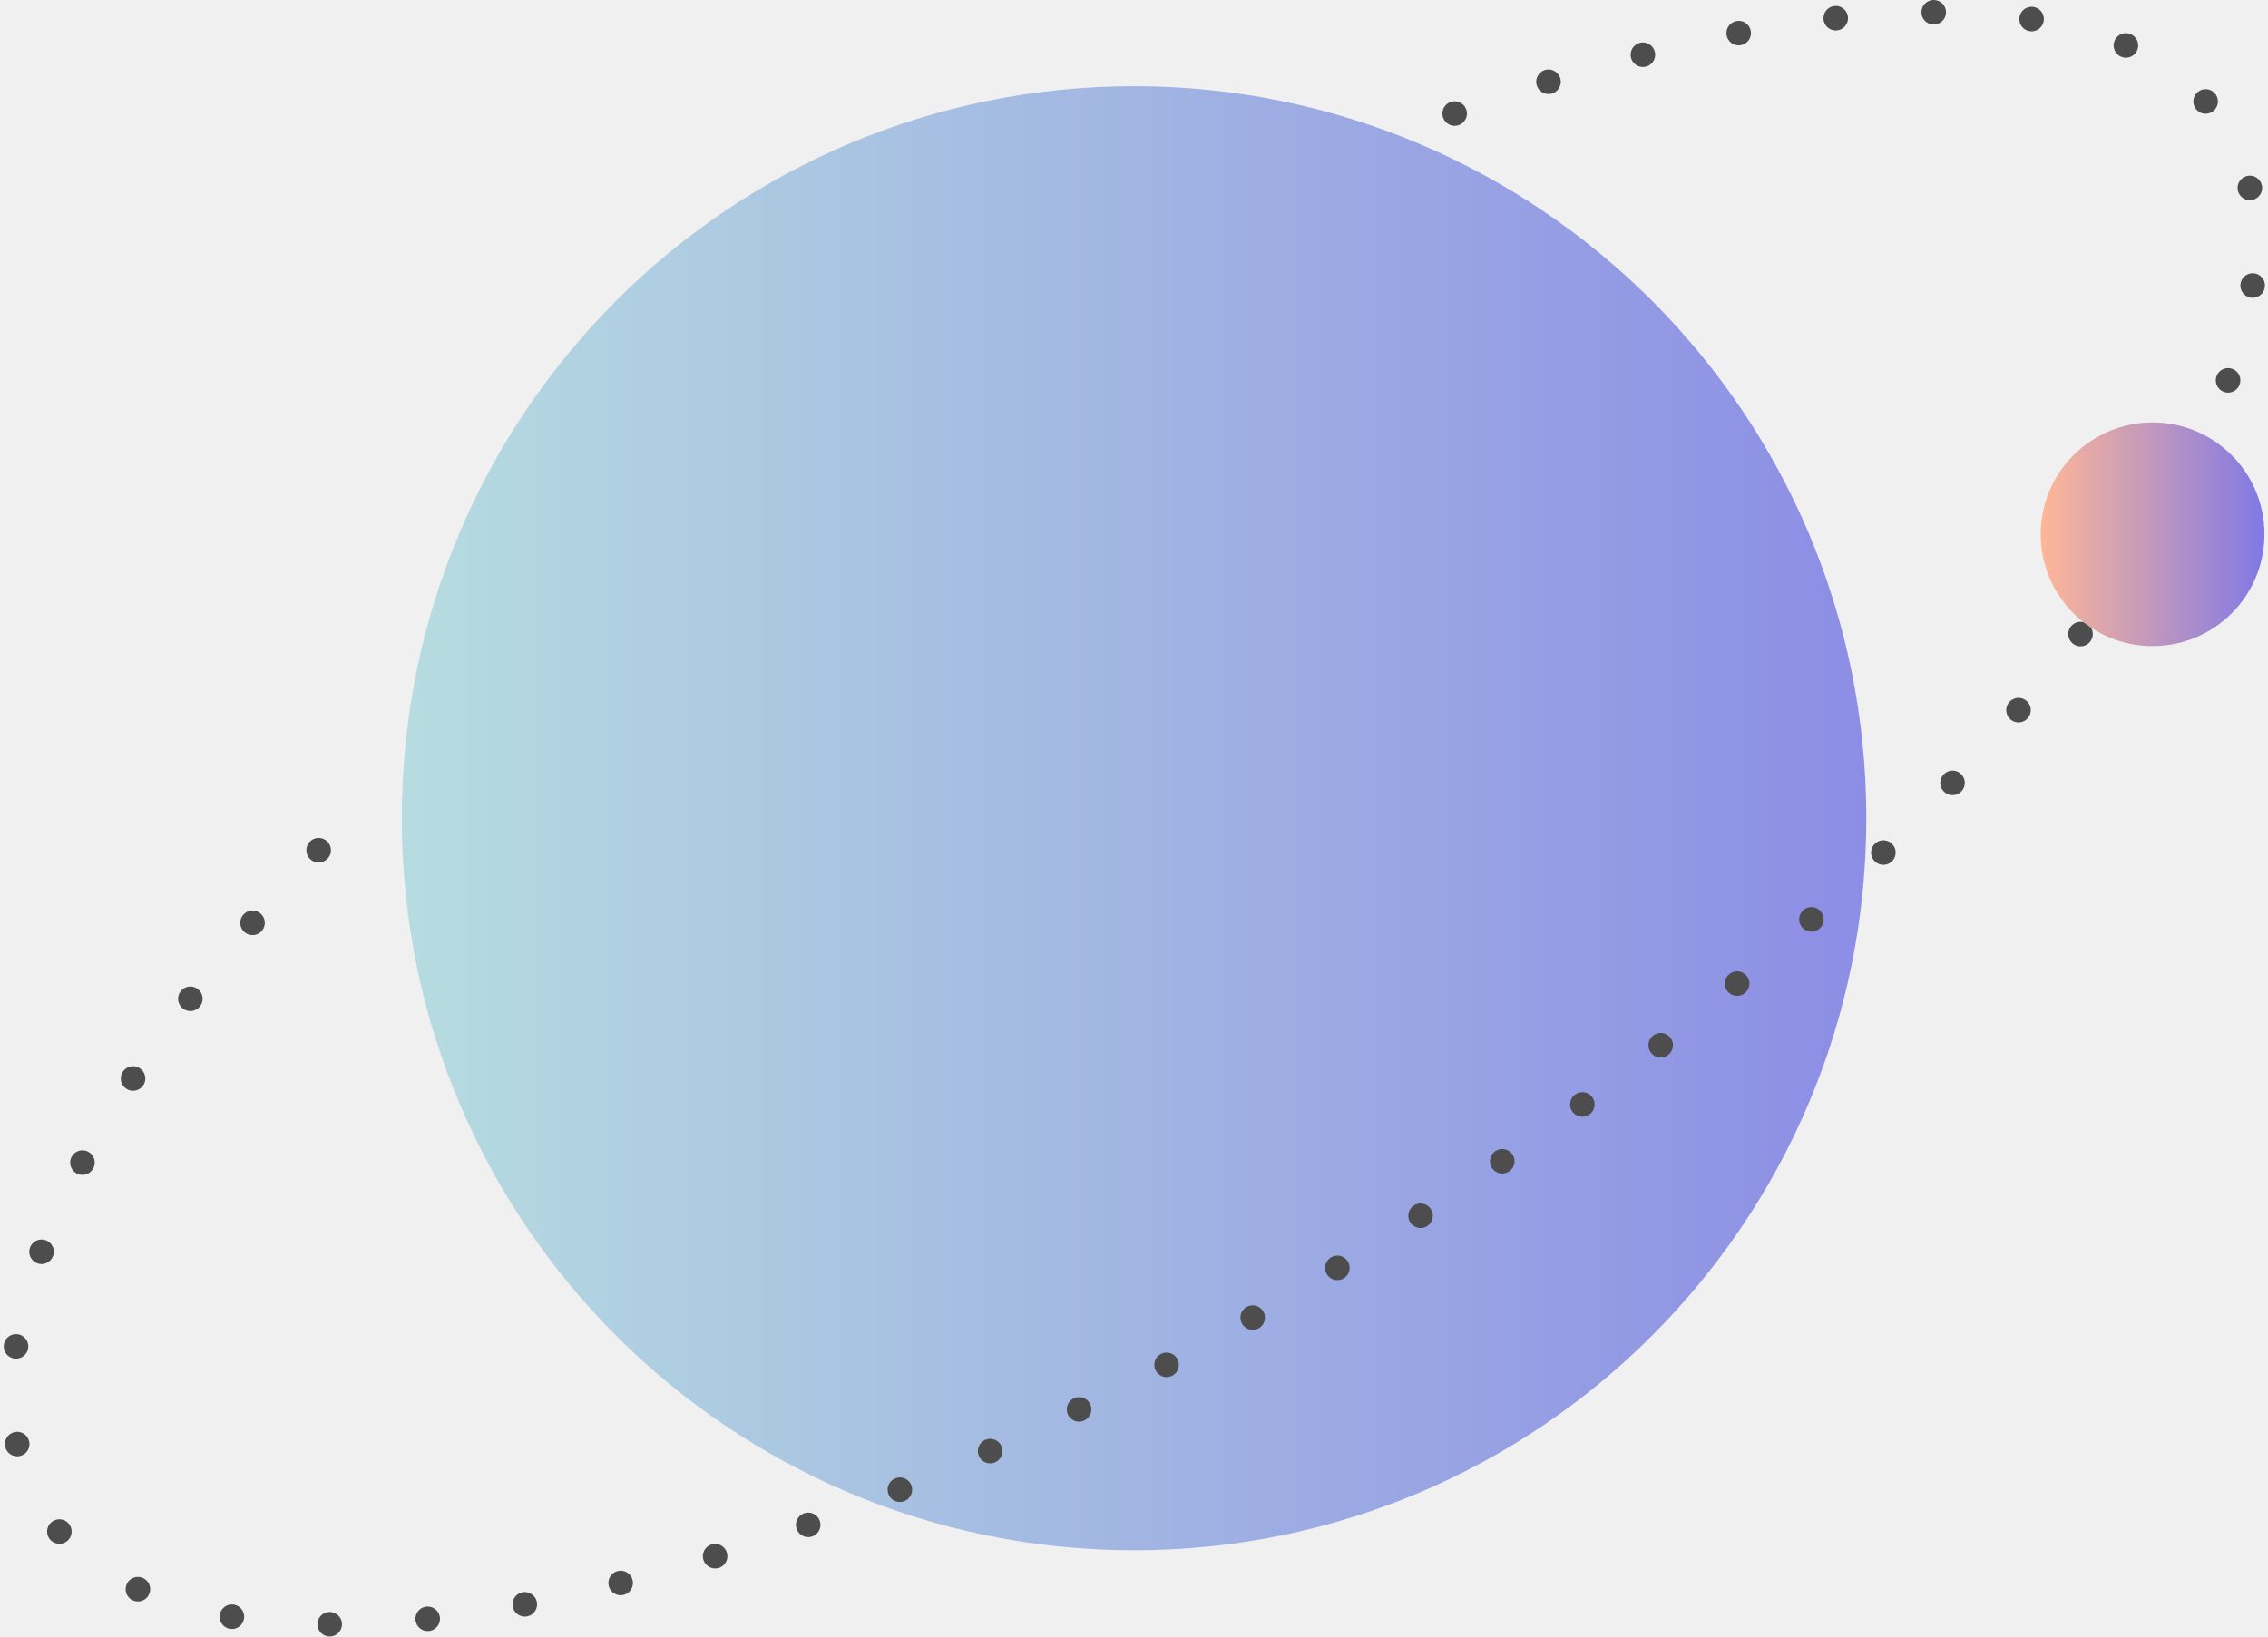
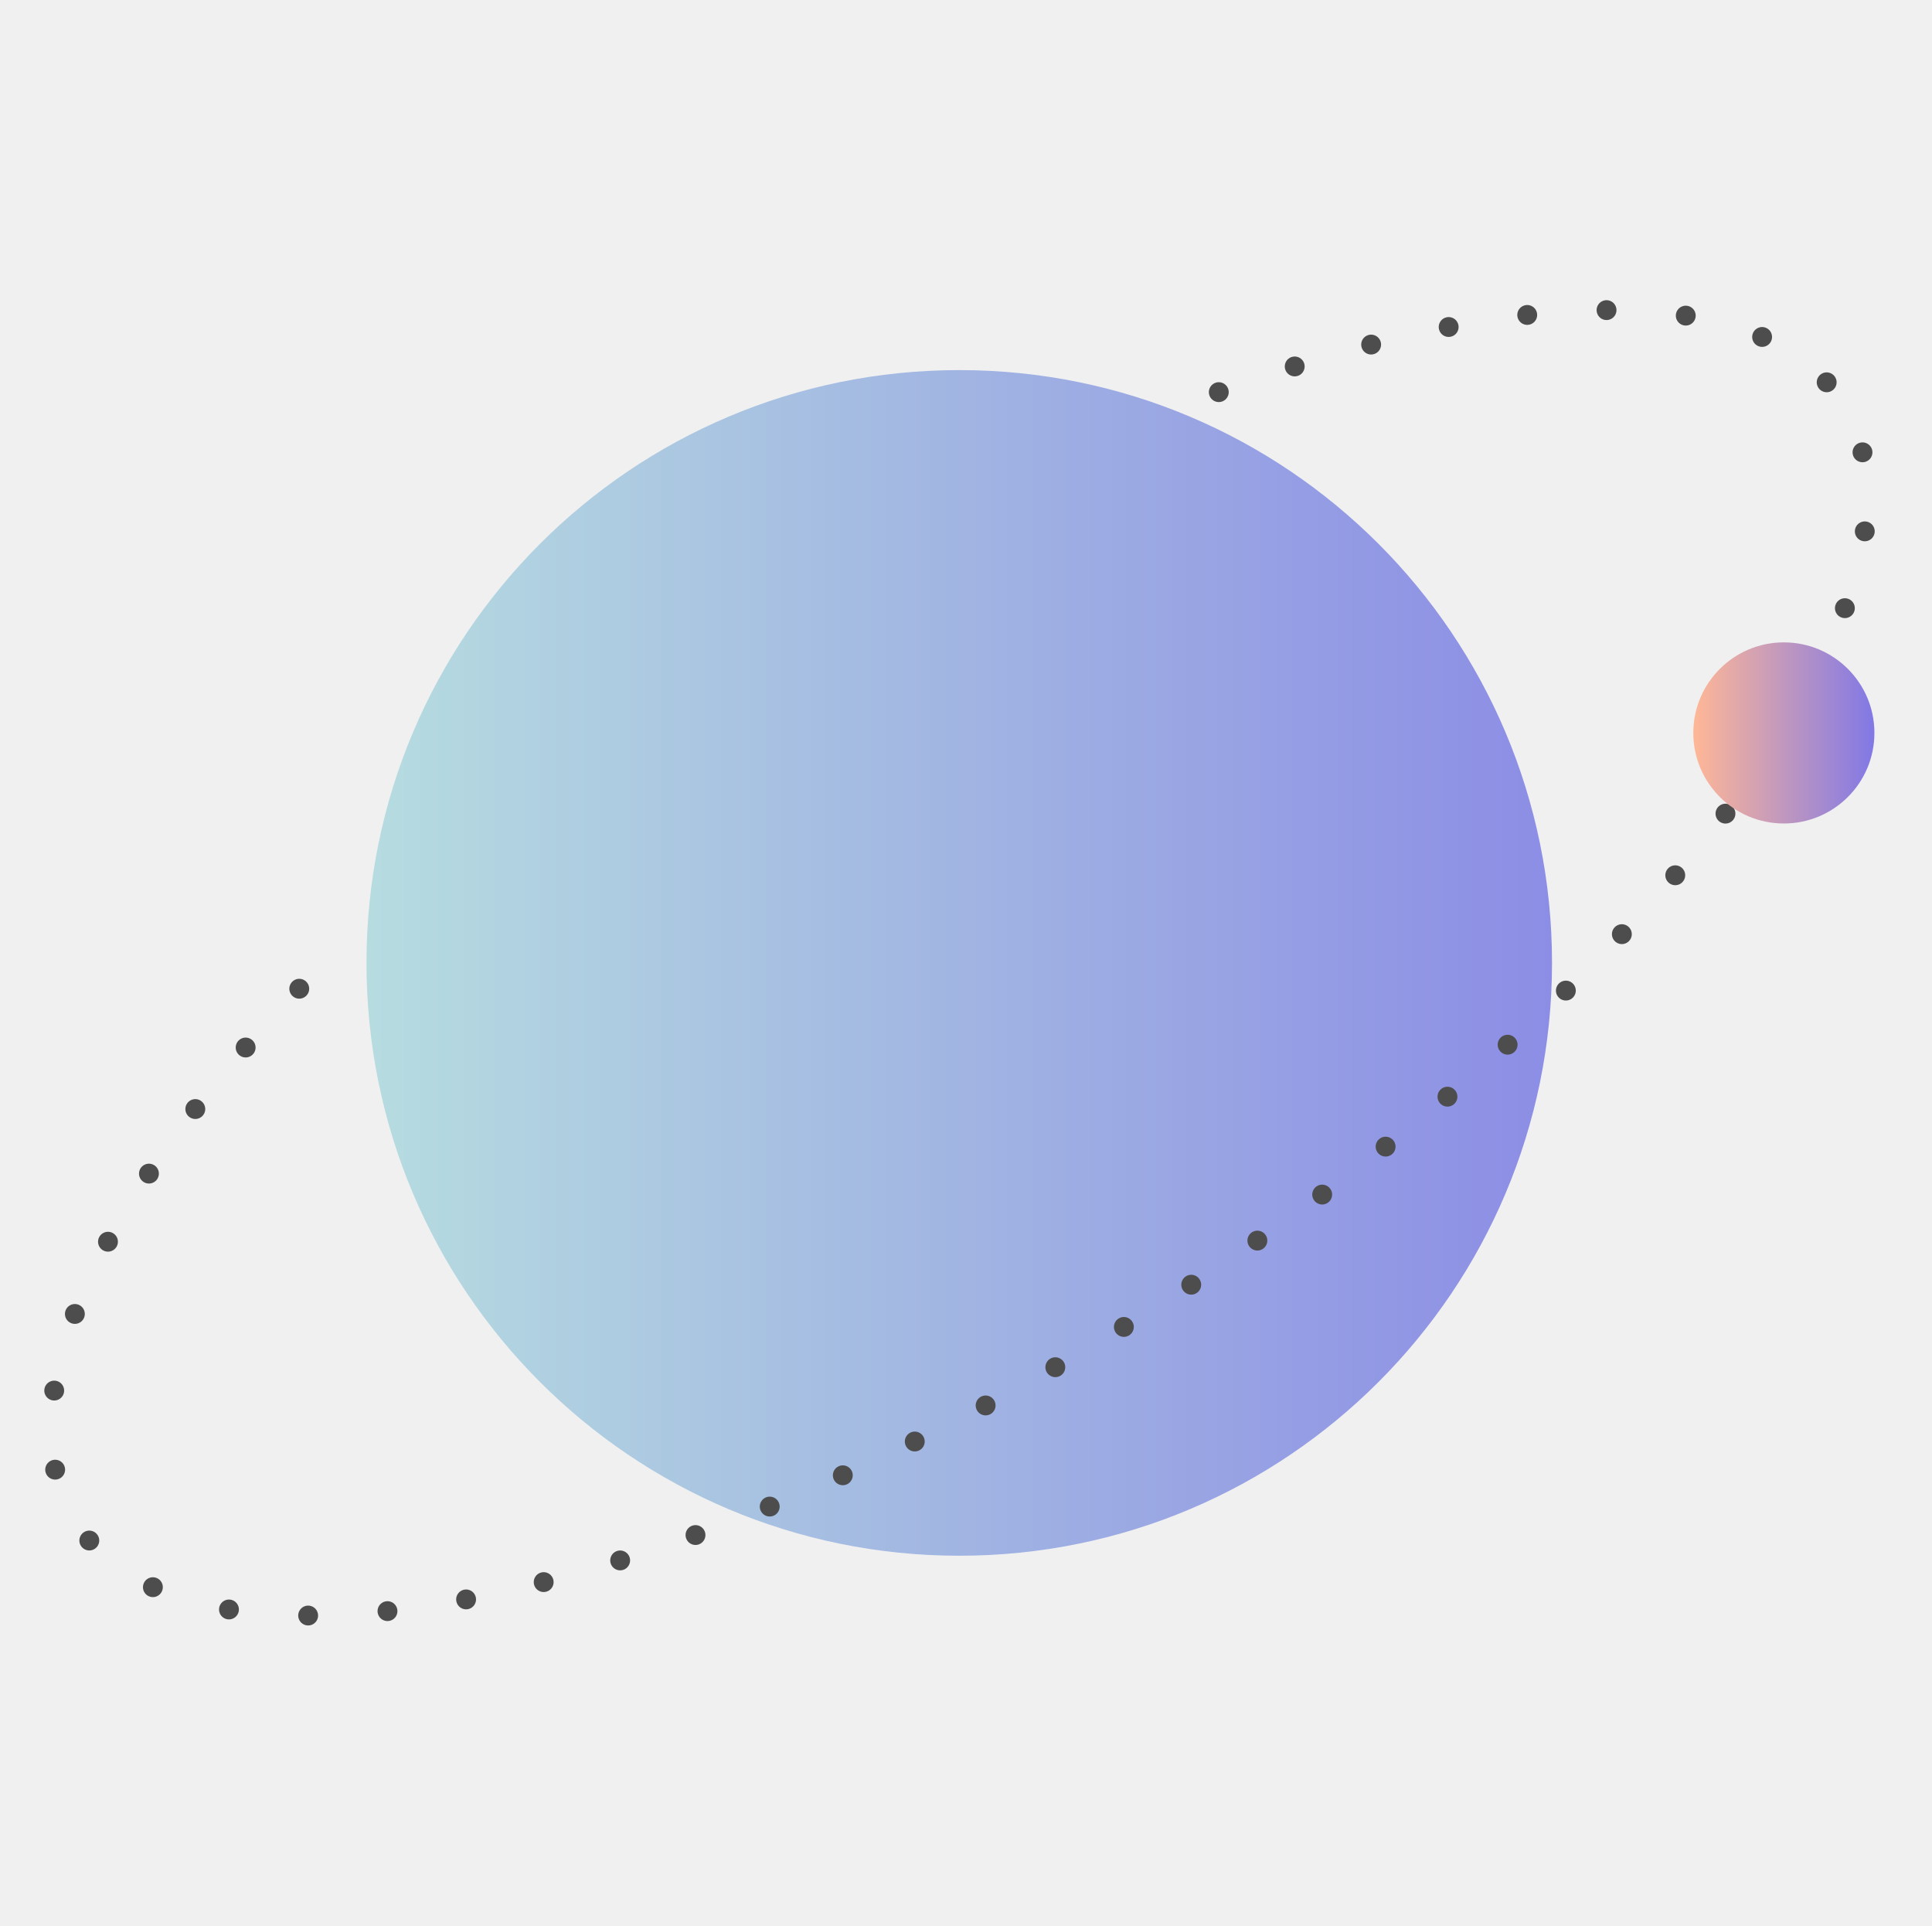
- <svg xmlns="http://www.w3.org/2000/svg" version="1.1" id="Layer_1" x="0px" y="0px" viewBox="0 0 184.91 133.47" style="enable-background:new 0 0 184.91 133.47;" xml:space="preserve">
+ <svg xmlns="http://www.w3.org/2000/svg" version="1.1" id="Layer_1" x="0px" y="0px" viewBox="0 0 194.58 193.93" style="enable-background:new 0 0 194.58 193.93;" xml:space="preserve">
  <style type="text/css">
- 	.st0{fill:url(#SVGID_1_);}
- 	.st1{fill:#F7DFCF;}
- 	.st2{fill:#6A8FBA;}
- 	.st3{fill:#6B5641;}
- 	.st4{fill:#333333;}
- 	.st5{fill:#E6E6E6;}
- 	.st6{fill:#F2A391;}
- 	.st7{fill:#373F48;}
- 	.st8{fill:none;stroke:#333333;stroke-miterlimit:10;}
- 	.st9{fill:#FFFFFF;}
- 	.st10{fill:#C2DAE0;}
- 	.st11{fill:none;stroke:#333333;stroke-linecap:round;stroke-miterlimit:10;}
- 	.st12{fill:none;stroke:#333333;stroke-linecap:round;stroke-linejoin:round;stroke-miterlimit:10;}
- 	.st13{fill:#FFFFFF;stroke:#333333;stroke-miterlimit:10;}
- 	.st14{fill:url(#SVGID_2_);}
- 	.st15{fill:none;stroke:#4D4D4D;stroke-width:2;stroke-linecap:round;stroke-miterlimit:10;}
- 	.st16{fill:none;stroke:#4D4D4D;stroke-width:2;stroke-linecap:round;stroke-miterlimit:10;stroke-dasharray:0,8.007;}
- 	.st17{fill:url(#SVGID_3_);}
- 	.st18{fill:url(#SVGID_4_);}
- 	.st19{fill:url(#SVGID_5_);}
- 	.st20{fill:url(#SVGID_6_);}
- 	.st21{fill:#BFDCE0;}
- 	.st22{fill:none;stroke:#4D4D4D;stroke-width:2;stroke-linecap:round;stroke-miterlimit:10;stroke-dasharray:0,7.872;}
- 	.st23{fill:none;stroke:#4D4D4D;stroke-width:2;stroke-linecap:round;stroke-miterlimit:10;stroke-dasharray:0,8.545;}
+ 	.st0{fill:#6B5641;}
+ 	.st1{fill:#FFFFFF;}
+ 	.st2{fill:#F7DFCF;}
+ 	.st3{fill:#333333;}
+ 	.st4{fill:#C2DAE0;}
+ 	.st5{fill:none;stroke:#333333;stroke-linecap:round;stroke-miterlimit:10;}
+ 	.st6{fill:none;stroke:#333333;stroke-linecap:round;stroke-linejoin:round;stroke-miterlimit:10;}
+ 	.st7{fill:#F2A391;}
+ 	.st8{fill:#FFFFFF;stroke:#333333;stroke-miterlimit:10;}
+ 	.st9{clip-path:url(#SVGID_2_);fill:#FFFFFF;}
+ 	.st10{clip-path:url(#SVGID_2_);}
+ 	.st11{clip-path:url(#SVGID_2_);fill:none;stroke:#333333;stroke-miterlimit:10;}
+ 	.st12{fill:#F2A391;stroke:#333333;stroke-linecap:round;stroke-miterlimit:10;}
+ 	.st13{fill:#CCCCCC;}
+ 	.st14{clip-path:url(#SVGID_4_);}
+ 	.st15{fill:none;stroke:#333333;stroke-miterlimit:10;}
+ 	.st16{fill:#FFFFFF;stroke:#333333;stroke-linejoin:round;stroke-miterlimit:10;}
+ 	.st17{fill:none;stroke:#FFB796;stroke-width:2;stroke-linecap:round;stroke-miterlimit:10;stroke-dasharray:43,8;}
+ 	.st18{fill:none;stroke:#8178E6;stroke-width:2;stroke-linecap:round;stroke-miterlimit:10;}
+ 	.st19{fill:none;stroke:#A7EBC9;stroke-width:2;stroke-linecap:round;stroke-miterlimit:10;stroke-dasharray:43,8;}
+ 	.st20{fill:url(#SVGID_5_);}
+ 	.st21{clip-path:url(#SVGID_2_);fill:#B6DCE0;}
+ 	.st22{clip-path:url(#SVGID_2_);fill:#F2A193;}
+ 	.st23{clip-path:url(#SVGID_2_);fill:url(#SVGID_6_);}
	.st24{fill:url(#SVGID_7_);}
- 	.st25{fill:none;stroke:#4D4D4D;stroke-width:2;stroke-linecap:round;stroke-miterlimit:10;stroke-dasharray:0,8.037;}
- 	.st26{fill:none;stroke:#4D4D4D;stroke-width:2;stroke-linecap:round;stroke-linejoin:round;stroke-miterlimit:10;}
- 	.st27{clip-path:url(#SVGID_9_);fill:#FFFFFF;}
- 	.st28{clip-path:url(#SVGID_9_);}
- 	.st29{clip-path:url(#SVGID_9_);fill:none;stroke:#333333;stroke-miterlimit:10;}
- 	.st30{fill:#F2A391;stroke:#333333;stroke-linecap:round;stroke-miterlimit:10;}
- 	.st31{fill:#CCCCCC;}
- 	.st32{clip-path:url(#SVGID_11_);}
- 	.st33{fill:#FFFFFF;stroke:#333333;stroke-linejoin:round;stroke-miterlimit:10;}
- 	.st34{fill:none;stroke:#FFB796;stroke-width:2;stroke-linecap:round;stroke-miterlimit:10;stroke-dasharray:43,8;}
- 	.st35{fill:none;stroke:#8178E6;stroke-width:2;stroke-linecap:round;stroke-miterlimit:10;}
- 	.st36{fill:none;stroke:#A7EBC9;stroke-width:2;stroke-linecap:round;stroke-miterlimit:10;stroke-dasharray:43,8;}
+ 	.st25{fill:none;stroke:#FFFFFF;stroke-width:2;stroke-linecap:round;stroke-miterlimit:10;stroke-dasharray:0,8.037;}
+ 	.st26{fill:none;stroke:#FFFFFF;stroke-width:2;stroke-linecap:round;stroke-linejoin:round;stroke-miterlimit:10;}
+ 	.st27{fill:none;}
+ 	.st28{fill:url(#SVGID_8_);}
+ 	.st29{fill:url(#SVGID_9_);}
+ 	.st30{fill:url(#SVGID_10_);}
+ 	.st31{fill:#BFDCE0;}
+ 	.st32{fill:none;stroke:#FFFFFF;stroke-width:2;stroke-linecap:round;stroke-miterlimit:10;}
+ 	.st33{fill:none;stroke:#FFFFFF;stroke-width:2;stroke-linecap:round;stroke-miterlimit:10;stroke-dasharray:0,7.872;}
+ 	.st34{fill:none;stroke:#FFFFFF;stroke-width:2;stroke-linecap:round;stroke-miterlimit:10;stroke-dasharray:0,8.545;}
+ 	.st35{fill:url(#SVGID_11_);}
+ 	.st36{fill:none;stroke:#FFFFFF;stroke-width:2;stroke-linecap:round;stroke-miterlimit:10;stroke-dasharray:0,8.007;}
	.st37{fill:url(#SVGID_12_);}
- 	.st38{clip-path:url(#SVGID_9_);fill:#B6DCE0;}
- 	.st39{clip-path:url(#SVGID_9_);fill:#F2A193;}
- 	.st40{clip-path:url(#SVGID_9_);fill:url(#SVGID_13_);}
+ 	.st38{fill:url(#SVGID_13_);}
+ 	.st39{fill:none;stroke:#4D4D4D;stroke-width:2;stroke-linecap:round;stroke-miterlimit:10;stroke-dasharray:0,8.037;}
+ 	.st40{fill:none;stroke:#4D4D4D;stroke-width:2;stroke-linecap:round;stroke-linejoin:round;stroke-miterlimit:10;}
+ 	.st41{fill:url(#SVGID_14_);}
+ 	.st42{fill:url(#SVGID_15_);}
+ 	.st43{fill:url(#SVGID_16_);}
+ 	.st44{fill:none;stroke:#4D4D4D;stroke-width:2;stroke-linecap:round;stroke-miterlimit:10;}
+ 	.st45{fill:none;stroke:#4D4D4D;stroke-width:2;stroke-linecap:round;stroke-miterlimit:10;stroke-dasharray:0,7.872;}
+ 	.st46{fill:none;stroke:#4D4D4D;stroke-width:2;stroke-linecap:round;stroke-miterlimit:10;stroke-dasharray:0,8.545;}
+ 	.st47{fill:url(#SVGID_17_);}
+ 	.st48{fill:none;stroke:#4D4D4D;stroke-width:2;stroke-linecap:round;stroke-miterlimit:10;stroke-dasharray:0,8.007;}
+ 	.st49{fill:url(#SVGID_18_);}
+ 	.st50{fill:url(#SVGID_19_);}
+ 	.st51{fill:#6A8FBA;}
+ 	.st52{fill:#E6E6E6;}
+ 	.st53{fill:#373F48;}
</style>
  <g>
    <g>
-       <linearGradient id="SVGID_1_" gradientUnits="userSpaceOnUse" x1="32.746" y1="66.733" x2="184.291" y2="66.733">
-         <stop offset="0" style="stop-color:#B6DCE0" />
+       <g>
+         <linearGradient id="SVGID_2_" gradientUnits="userSpaceOnUse" x1="36.901" y1="96.967" x2="188.446" y2="96.967">
+           <stop offset="0" style="stop-color:#B6DCE0" />
+           <stop offset="1" style="stop-color:#8178E6" />
+         </linearGradient>
+         <circle style="fill:url(#SVGID_2_);" cx="96.61" cy="96.97" r="59.7" />
+         <g>
+           <g>
+             <line class="st44" x1="30.14" y1="99.57" x2="30.14" y2="99.57" />
+             <path class="st48" d="M24.74,105.49C8.06,124.74,0.91,142.68,7.71,153.4c11.81,18.6,61.18,8.42,110.28-22.75       c49.1-31.17,79.32-71.52,67.52-90.12c-7.56-11.92-30.54-12.02-58.98-2.37" />
+             <line class="st44" x1="122.75" y1="39.49" x2="122.75" y2="39.49" />
+           </g>
+         </g>
+       </g>
+       <linearGradient id="SVGID_4_" gradientUnits="userSpaceOnUse" x1="170.538" y1="73.808" x2="188.779" y2="73.808">
+         <stop offset="0" style="stop-color:#FFB796" />
        <stop offset="1" style="stop-color:#8178E6" />
      </linearGradient>
-       <circle class="st0" cx="92.46" cy="66.73" r="59.7" />
-       <g>
-         <g>
-           <line class="st15" x1="25.98" y1="69.34" x2="25.98" y2="69.34" />
-           <path class="st16" d="M20.59,75.26C3.91,94.5-3.25,112.45,3.56,123.17c11.81,18.6,61.19,8.42,110.28-22.75      c49.1-31.17,79.32-71.52,67.52-90.12c-7.56-11.92-30.54-12.02-58.98-2.37" />
-           <line class="st15" x1="118.6" y1="9.26" x2="118.6" y2="9.26" />
-         </g>
-       </g>
+       <circle style="fill:url(#SVGID_4_);" cx="179.66" cy="73.81" r="9.12" />
    </g>
-     <linearGradient id="SVGID_2_" gradientUnits="userSpaceOnUse" x1="166.383" y1="43.574" x2="184.624" y2="43.574">
-       <stop offset="0" style="stop-color:#FFB796" />
-       <stop offset="1" style="stop-color:#8178E6" />
-     </linearGradient>
-     <circle class="st14" cx="175.5" cy="43.57" r="9.12" />
+     <g>
+       <rect x="0" y="0" class="st27" width="193.93" height="193.93" />
+     </g>
  </g>
</svg>
